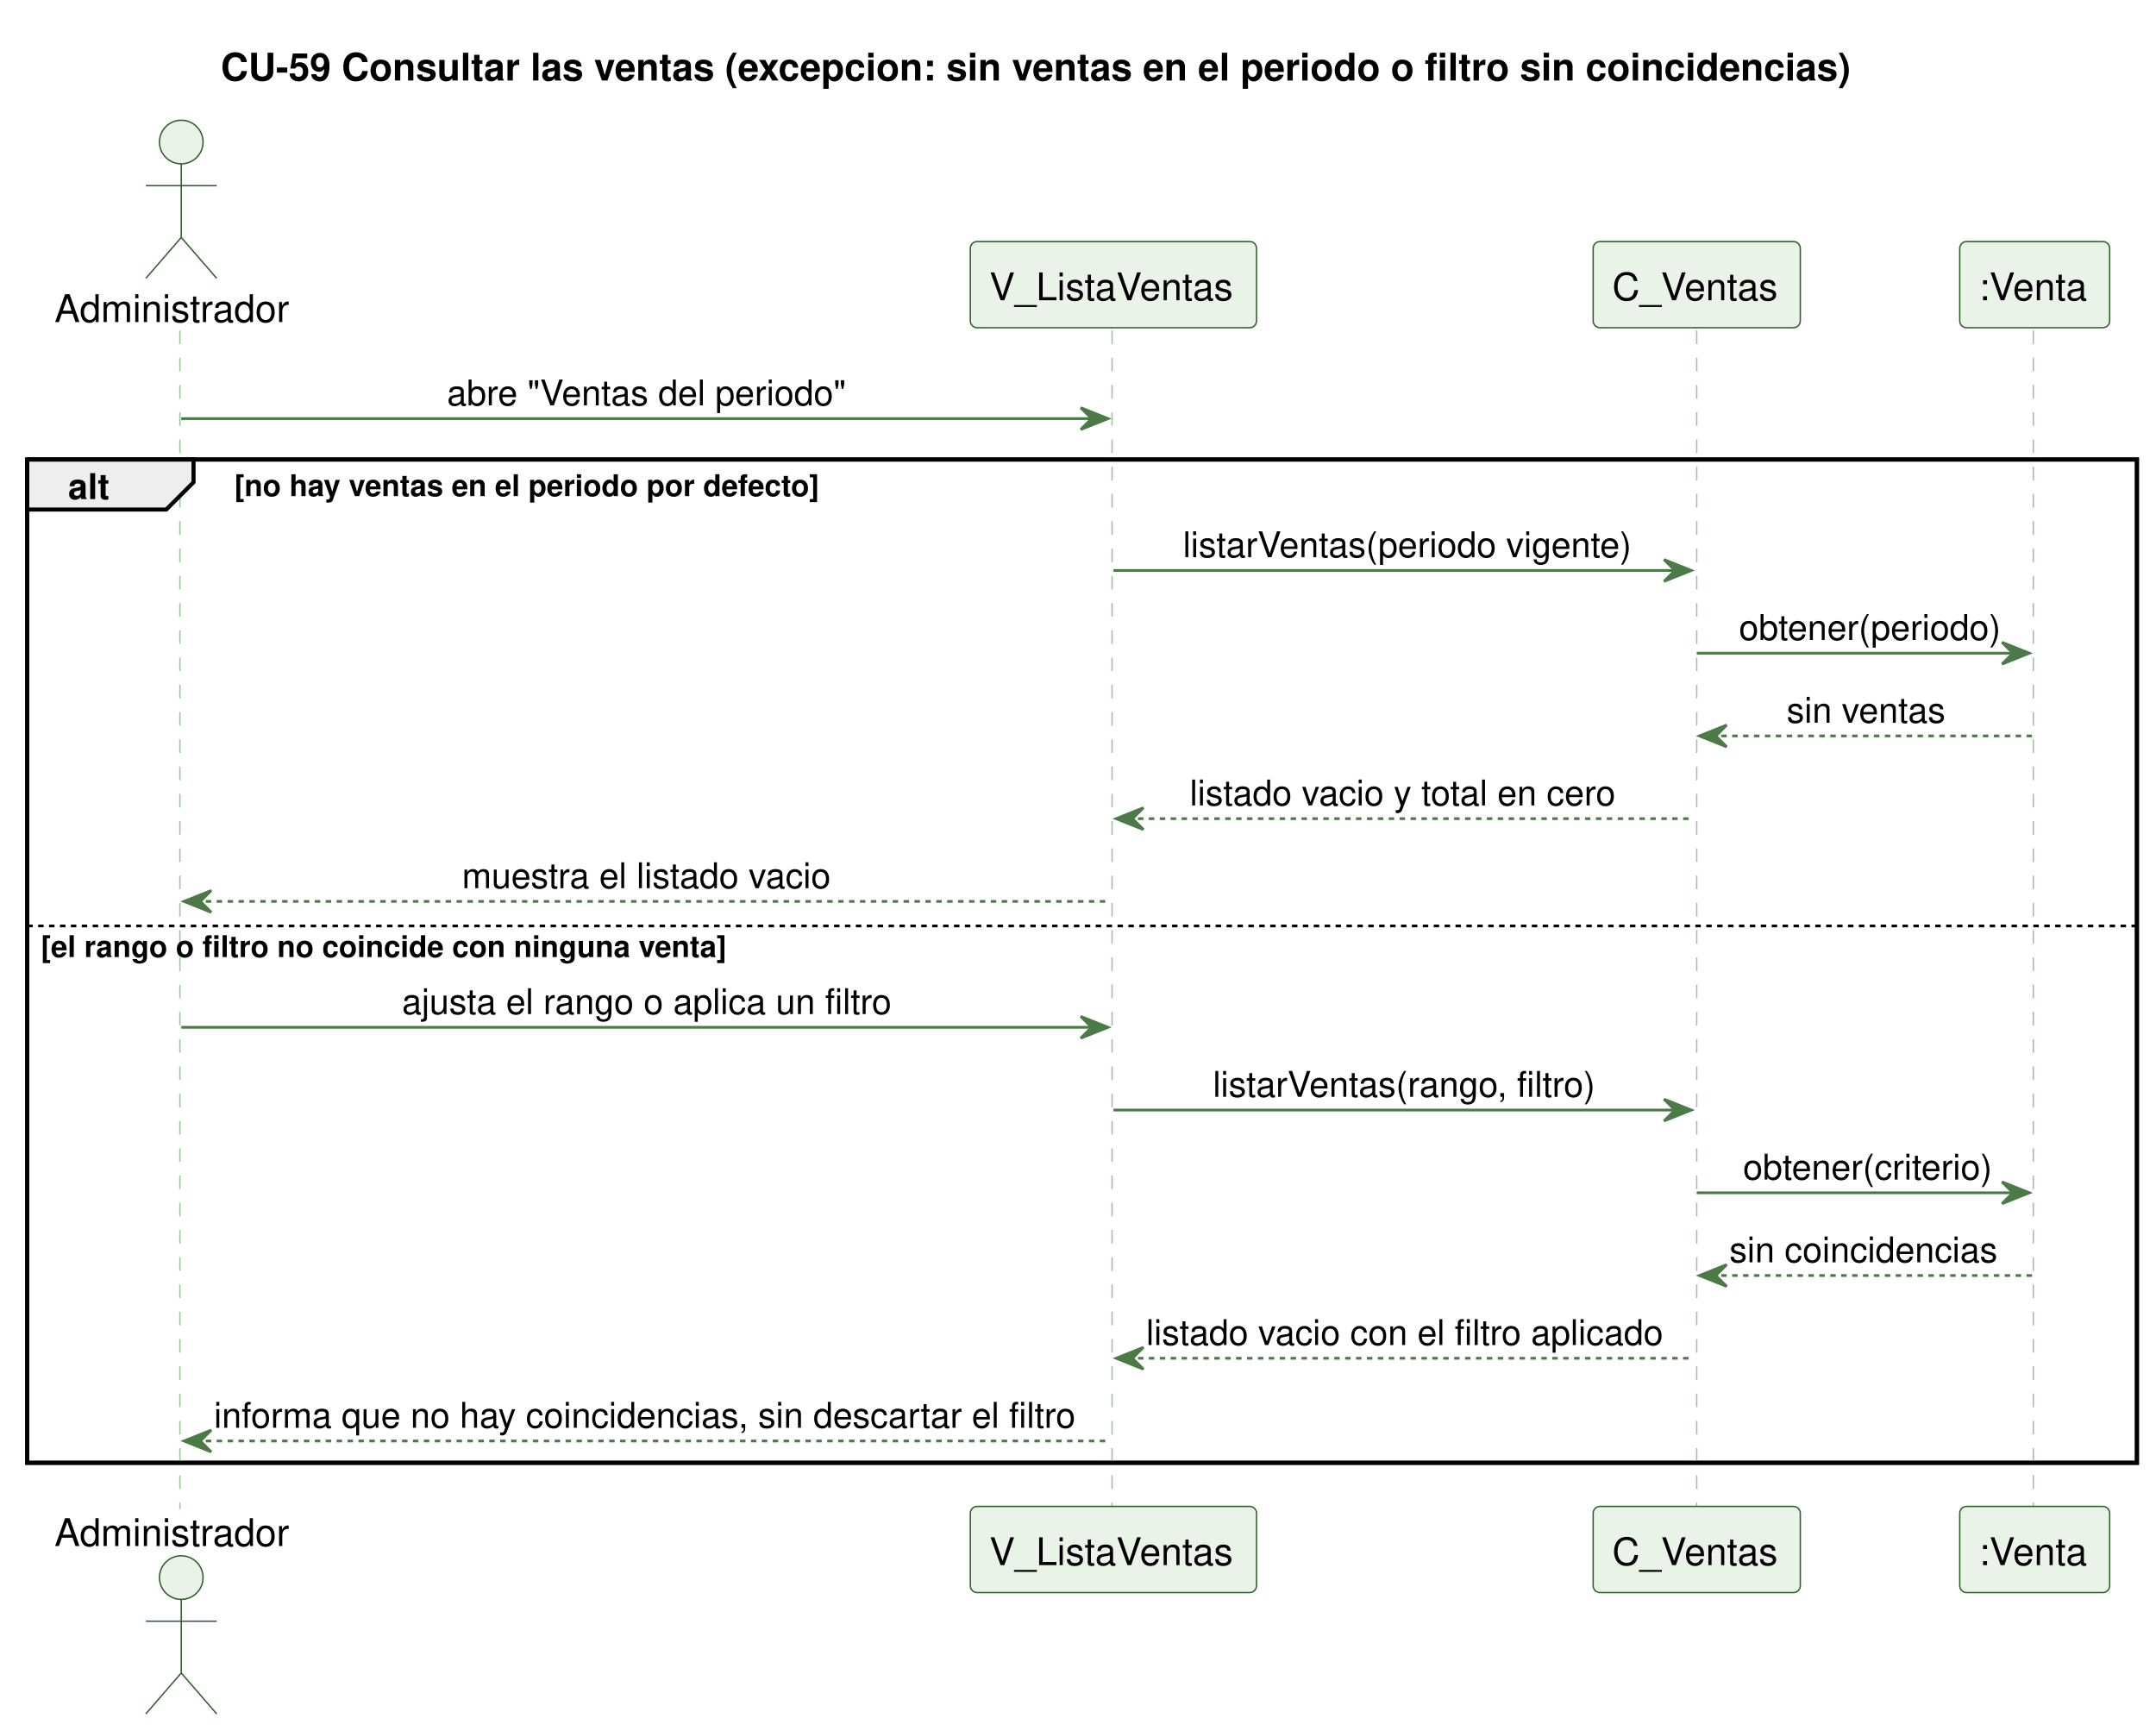
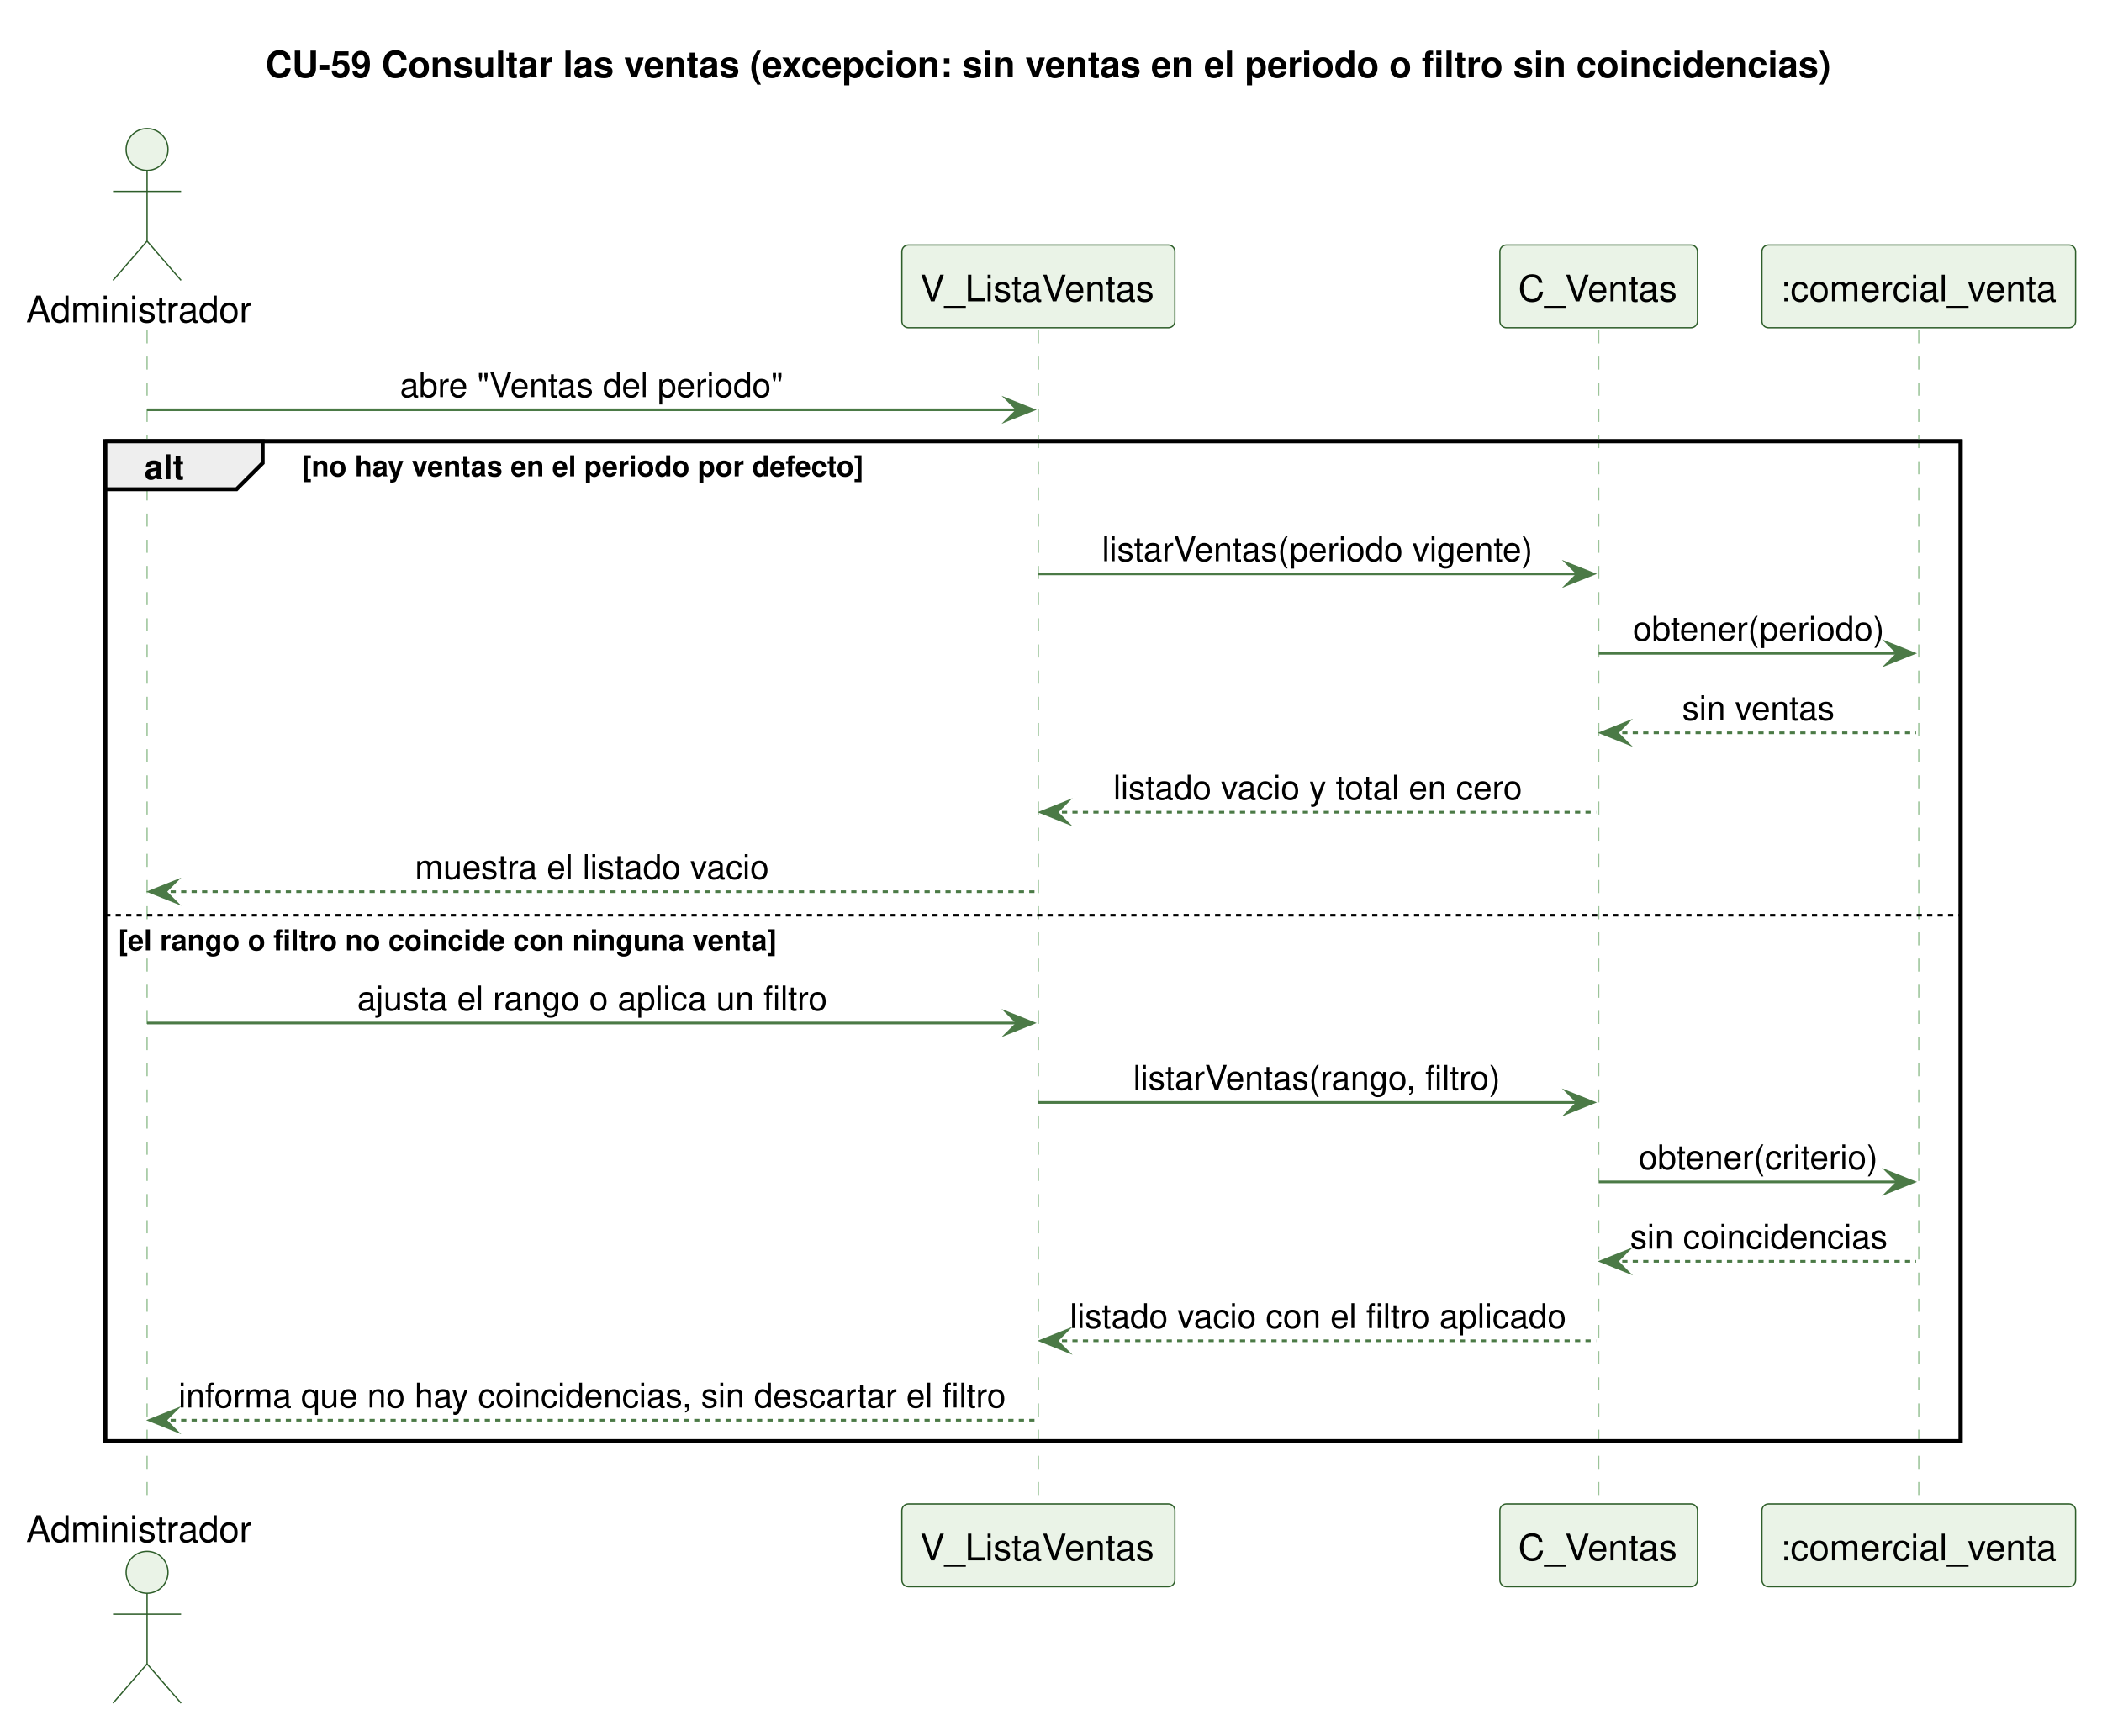
- <svg xmlns="http://www.w3.org/2000/svg" contentStyleType="text/css" height="635px" preserveAspectRatio="none" style="width:791px;height:635px;background:#FFFFFF;" version="1.1" viewBox="0 0 791 635" width="791px" zoomAndPan="magnify">
+ <svg xmlns="http://www.w3.org/2000/svg" version="1.1" data-diagram-type="SEQUENCE" style="width:803px;height:663px;background:#FFFFFF;" width="803px" height="663px" viewBox="0 0 803 663" zoomAndPan="magnify" preserveAspectRatio="none" contentStyleType="text/css">
  <defs />
-   <g>
-     <text fill="#000000" font-family="Helvetica" font-size="14" font-weight="bold" lengthAdjust="spacing" textLength="631" x="81" y="29.533">CU-59 Consultar las ventas (excepcion: sin ventas en el periodo o filtro sin coincidencias)</text>
-     <rect fill="none" height="368.055" style="stroke:#000000;stroke-width:1.5;" width="774" x="10" y="168.57" />
-     <line style="stroke:#9CC49A;stroke-width:0.5;stroke-dasharray:5.0,5.0;" x1="66" x2="66" y1="121.219" y2="553.625" />
-     <line style="stroke:#9CC49A;stroke-width:0.5;stroke-dasharray:5.0,5.0;" x1="408" x2="408" y1="121.219" y2="553.625" />
-     <line style="stroke:#9CC49A;stroke-width:0.5;stroke-dasharray:5.0,5.0;" x1="622.5" x2="622.5" y1="121.219" y2="553.625" />
-     <line style="stroke:#9CC49A;stroke-width:0.5;stroke-dasharray:5.0,5.0;" x1="746" x2="746" y1="121.219" y2="553.625" />
-     <text fill="#000000" font-family="Helvetica" font-size="14" lengthAdjust="spacing" textLength="87" x="20" y="118.143">Administrador</text>
-     <ellipse cx="66.5" cy="52.109" fill="#EAF3E7" rx="8" ry="8" style="stroke:#2E5E2A;stroke-width:0.5;" />
-     <path d="M66.5,60.109 L66.5,87.109 M53.5,68.109 L79.5,68.109 M66.5,87.109 L53.5,102.109 M66.5,87.109 L79.5,102.109 " fill="none" style="stroke:#2E5E2A;stroke-width:0.5;" />
-     <text fill="#000000" font-family="Helvetica" font-size="14" lengthAdjust="spacing" textLength="87" x="20" y="567.158">Administrador</text>
-     <ellipse cx="66.5" cy="578.734" fill="#EAF3E7" rx="8" ry="8" style="stroke:#2E5E2A;stroke-width:0.5;" />
-     <path d="M66.5,586.734 L66.5,613.734 M53.5,594.734 L79.5,594.734 M66.5,613.734 L53.5,628.734 M66.5,613.734 L79.5,628.734 " fill="none" style="stroke:#2E5E2A;stroke-width:0.5;" />
-     <rect fill="#EAF3E7" height="31.609" rx="2.5" ry="2.5" style="stroke:#2E5E2A;stroke-width:0.5;" width="105" x="356" y="88.609" />
-     <text fill="#000000" font-family="Helvetica" font-size="14" lengthAdjust="spacing" textLength="91" x="363" y="110.143">V_ListaVentas</text>
-     <rect fill="#EAF3E7" height="31.609" rx="2.5" ry="2.5" style="stroke:#2E5E2A;stroke-width:0.5;" width="105" x="356" y="552.625" />
-     <text fill="#000000" font-family="Helvetica" font-size="14" lengthAdjust="spacing" textLength="91" x="363" y="574.158">V_ListaVentas</text>
-     <rect fill="#EAF3E7" height="31.609" rx="2.5" ry="2.5" style="stroke:#2E5E2A;stroke-width:0.5;" width="76" x="584.5" y="88.609" />
-     <text fill="#000000" font-family="Helvetica" font-size="14" lengthAdjust="spacing" textLength="62" x="591.5" y="110.143">C_Ventas</text>
-     <rect fill="#EAF3E7" height="31.609" rx="2.5" ry="2.5" style="stroke:#2E5E2A;stroke-width:0.5;" width="76" x="584.5" y="552.625" />
-     <text fill="#000000" font-family="Helvetica" font-size="14" lengthAdjust="spacing" textLength="62" x="591.5" y="574.158">C_Ventas</text>
-     <rect fill="#EAF3E7" height="31.609" rx="2.5" ry="2.5" style="stroke:#2E5E2A;stroke-width:0.5;" width="55" x="719" y="88.609" />
-     <text fill="#000000" font-family="Helvetica" font-size="14" lengthAdjust="spacing" textLength="41" x="726" y="110.143">:Venta</text>
-     <rect fill="#EAF3E7" height="31.609" rx="2.5" ry="2.5" style="stroke:#2E5E2A;stroke-width:0.5;" width="55" x="719" y="552.625" />
-     <text fill="#000000" font-family="Helvetica" font-size="14" lengthAdjust="spacing" textLength="41" x="726" y="574.158">:Venta</text>
-     <polygon fill="#4B7A46" points="396.5,149.57,406.5,153.57,396.5,157.57,400.5,153.57" style="stroke:#4B7A46;stroke-width:1.0;" />
-     <line style="stroke:#4B7A46;stroke-width:1.0;" x1="66.5" x2="402.5" y1="153.57" y2="153.57" />
-     <text fill="#000000" font-family="Helvetica" font-size="13" lengthAdjust="spacing" textLength="147" x="164" y="148.714">abre "Ventas del periodo"</text>
-     <path d="M10,168.57 L71,168.57 L71,176.922 L61,186.922 L10,186.922 L10,168.57 " fill="#EEEEEE" style="stroke:#000000;stroke-width:1.5;" />
-     <rect fill="none" height="368.055" style="stroke:#000000;stroke-width:1.5;" width="774" x="10" y="168.57" />
-     <text fill="#000000" font-family="Helvetica" font-size="13" font-weight="bold" lengthAdjust="spacing" textLength="16" x="25" y="183.065">alt</text>
-     <text fill="#000000" font-family="Helvetica" font-size="11" font-weight="bold" lengthAdjust="spacing" textLength="227" x="86" y="181.989">[no hay ventas en el periodo por defecto]</text>
-     <polygon fill="#4B7A46" points="610.5,205.273,620.5,209.273,610.5,213.273,614.5,209.273" style="stroke:#4B7A46;stroke-width:1.0;" />
-     <line style="stroke:#4B7A46;stroke-width:1.0;" x1="408.5" x2="616.5" y1="209.273" y2="209.273" />
-     <text fill="#000000" font-family="Helvetica" font-size="13" lengthAdjust="spacing" textLength="163" x="434" y="204.417">listarVentas(periodo vigente)</text>
-     <polygon fill="#4B7A46" points="734.5,235.625,744.5,239.625,734.5,243.625,738.5,239.625" style="stroke:#4B7A46;stroke-width:1.0;" />
-     <line style="stroke:#4B7A46;stroke-width:1.0;" x1="622.5" x2="740.5" y1="239.625" y2="239.625" />
-     <text fill="#000000" font-family="Helvetica" font-size="13" lengthAdjust="spacing" textLength="93" x="638" y="234.769">obtener(periodo)</text>
-     <polygon fill="#4B7A46" points="633.5,265.977,623.5,269.977,633.5,273.977,629.5,269.977" style="stroke:#4B7A46;stroke-width:1.0;" />
-     <line style="stroke:#4B7A46;stroke-width:1.0;stroke-dasharray:2.0,2.0;" x1="627.5" x2="745.5" y1="269.977" y2="269.977" />
-     <text fill="#000000" font-family="Helvetica" font-size="13" lengthAdjust="spacing" textLength="58" x="655.5" y="265.12">sin ventas</text>
-     <polygon fill="#4B7A46" points="419.5,296.328,409.5,300.328,419.5,304.328,415.5,300.328" style="stroke:#4B7A46;stroke-width:1.0;" />
-     <line style="stroke:#4B7A46;stroke-width:1.0;stroke-dasharray:2.0,2.0;" x1="413.5" x2="621.5" y1="300.328" y2="300.328" />
-     <text fill="#000000" font-family="Helvetica" font-size="13" lengthAdjust="spacing" textLength="158" x="436.5" y="295.472">listado vacio y total en cero</text>
-     <polygon fill="#4B7A46" points="77.5,326.68,67.5,330.68,77.5,334.68,73.5,330.68" style="stroke:#4B7A46;stroke-width:1.0;" />
-     <line style="stroke:#4B7A46;stroke-width:1.0;stroke-dasharray:2.0,2.0;" x1="71.5" x2="407.5" y1="330.68" y2="330.68" />
-     <text fill="#000000" font-family="Helvetica" font-size="13" lengthAdjust="spacing" textLength="136" x="169.5" y="325.823">muestra el listado vacio</text>
-     <line style="stroke:#000000;stroke-width:1.0;stroke-dasharray:2.0,2.0;" x1="10" x2="784" y1="339.68" y2="339.68" />
-     <text fill="#000000" font-family="Helvetica" font-size="11" font-weight="bold" lengthAdjust="spacing" textLength="261" x="15" y="351.099">[el rango o filtro no coincide con ninguna venta]</text>
-     <polygon fill="#4B7A46" points="396.5,372.867,406.5,376.867,396.5,380.867,400.5,376.867" style="stroke:#4B7A46;stroke-width:1.0;" />
-     <line style="stroke:#4B7A46;stroke-width:1.0;" x1="66.5" x2="402.5" y1="376.867" y2="376.867" />
-     <text fill="#000000" font-family="Helvetica" font-size="13" lengthAdjust="spacing" textLength="180" x="147.5" y="372.011">ajusta el rango o aplica un filtro</text>
-     <polygon fill="#4B7A46" points="610.5,403.219,620.5,407.219,610.5,411.219,614.5,407.219" style="stroke:#4B7A46;stroke-width:1.0;" />
-     <line style="stroke:#4B7A46;stroke-width:1.0;" x1="408.5" x2="616.5" y1="407.219" y2="407.219" />
-     <text fill="#000000" font-family="Helvetica" font-size="13" lengthAdjust="spacing" textLength="141" x="445" y="402.362">listarVentas(rango, filtro)</text>
-     <polygon fill="#4B7A46" points="734.5,433.57,744.5,437.57,734.5,441.57,738.5,437.57" style="stroke:#4B7A46;stroke-width:1.0;" />
-     <line style="stroke:#4B7A46;stroke-width:1.0;" x1="622.5" x2="740.5" y1="437.57" y2="437.57" />
-     <text fill="#000000" font-family="Helvetica" font-size="13" lengthAdjust="spacing" textLength="90" x="639.5" y="432.714">obtener(criterio)</text>
-     <polygon fill="#4B7A46" points="633.5,463.922,623.5,467.922,633.5,471.922,629.5,467.922" style="stroke:#4B7A46;stroke-width:1.0;" />
-     <line style="stroke:#4B7A46;stroke-width:1.0;stroke-dasharray:2.0,2.0;" x1="627.5" x2="745.5" y1="467.922" y2="467.922" />
-     <text fill="#000000" font-family="Helvetica" font-size="13" lengthAdjust="spacing" textLength="100" x="634.5" y="463.065">sin coincidencias</text>
-     <polygon fill="#4B7A46" points="419.5,494.273,409.5,498.273,419.5,502.273,415.5,498.273" style="stroke:#4B7A46;stroke-width:1.0;" />
-     <line style="stroke:#4B7A46;stroke-width:1.0;stroke-dasharray:2.0,2.0;" x1="413.5" x2="621.5" y1="498.273" y2="498.273" />
-     <text fill="#000000" font-family="Helvetica" font-size="13" lengthAdjust="spacing" textLength="190" x="420.5" y="493.417">listado vacio con el filtro aplicado</text>
-     <polygon fill="#4B7A46" points="77.5,524.625,67.5,528.625,77.5,532.625,73.5,528.625" style="stroke:#4B7A46;stroke-width:1.0;" />
-     <line style="stroke:#4B7A46;stroke-width:1.0;stroke-dasharray:2.0,2.0;" x1="71.5" x2="407.5" y1="528.625" y2="528.625" />
-     <text fill="#000000" font-family="Helvetica" font-size="13" lengthAdjust="spacing" textLength="318" x="78.5" y="523.769">informa que no hay coincidencias, sin descartar el filtro</text>
+   <g font-family="sans-serif" lengthAdjust="spacing">
+     <g class="title" data-source-line="13">
+       <text x="101.433" y="29.533" fill="#000" font-size="14" textLength="599.047" font-weight="700" font-family="Helvetica">CU-59 Consultar las ventas (excepcion: sin ventas en el periodo o filtro sin coincidencias)</text>
+     </g>
+     <rect x="40.183" y="168.57" width="708.817" height="382.055" fill="none" style="stroke:#000;stroke-width:1.5;" />
+     <g>
+       <rect x="52.683" y="126.219" width="8" height="448.406" fill="#000" fill-opacity="0" />
+       <line x1="56.183" y1="126.219" x2="56.183" y2="574.625" style="stroke:#9CC49A;stroke-width:0.5;stroke-dasharray:5,5;" />
+     </g>
+     <g>
+       <rect x="393.177" y="126.219" width="8" height="448.406" fill="#000" fill-opacity="0" />
+       <line x1="396.677" y1="126.219" x2="396.677" y2="574.625" style="stroke:#9CC49A;stroke-width:0.5;stroke-dasharray:5,5;" />
+     </g>
+     <g>
+       <rect x="607.226" y="126.219" width="8" height="448.406" fill="#000" fill-opacity="0" />
+       <line x1="610.726" y1="126.219" x2="610.726" y2="574.625" style="stroke:#9CC49A;stroke-width:0.5;stroke-dasharray:5,5;" />
+     </g>
+     <g>
+       <rect x="729.5" y="126.219" width="8" height="448.406" fill="#000" fill-opacity="0" />
+       <line x1="733" y1="126.219" x2="733" y2="574.625" style="stroke:#9CC49A;stroke-width:0.5;stroke-dasharray:5,5;" />
+     </g>
+     <text x="10" y="123.143" fill="#000" font-size="14" textLength="86.365" font-family="Helvetica">Administrador</text>
+     <ellipse cx="56.183" cy="57.109" rx="8" ry="8" fill="#EAF3E7" style="stroke:#2E5E2A;stroke-width:0.5;" />
+     <path d="M56.183,65.109 L56.183,92.109 M43.183,73.109 L69.183,73.109 M56.183,92.109 L43.183,107.109 M56.183,92.109 L69.183,107.109" style="stroke:#2E5E2A;stroke-width:0.5;" fill="none" />
+     <rect x="344.536" y="93.609" width="104.282" height="31.609" fill="#EAF3E7" style="stroke:#2E5E2A;stroke-width:0.5;" rx="2.5" ry="2.5" />
+     <text x="351.536" y="115.143" fill="#000" font-size="14" textLength="90.282" font-family="Helvetica">V_ListaVentas</text>
+     <rect x="572.984" y="93.609" width="75.482" height="31.609" fill="#EAF3E7" style="stroke:#2E5E2A;stroke-width:0.5;" rx="2.5" ry="2.5" />
+     <text x="579.984" y="115.143" fill="#000" font-size="14" textLength="61.482" font-family="Helvetica">C_Ventas</text>
+     <rect x="673.086" y="93.609" width="119.827" height="31.609" fill="#EAF3E7" style="stroke:#2E5E2A;stroke-width:0.5;" rx="2.5" ry="2.5" />
+     <text x="680.086" y="115.143" fill="#000" font-size="14" textLength="105.827" font-family="Helvetica">:comercial_venta</text>
+     <text x="10" y="589.158" fill="#000" font-size="14" textLength="86.365" font-family="Helvetica">Administrador</text>
+     <ellipse cx="56.183" cy="600.734" rx="8" ry="8" fill="#EAF3E7" style="stroke:#2E5E2A;stroke-width:0.5;" />
+     <path d="M56.183,608.734 L56.183,635.734 M43.183,616.734 L69.183,616.734 M56.183,635.734 L43.183,650.734 M56.183,635.734 L69.183,650.734" style="stroke:#2E5E2A;stroke-width:0.5;" fill="none" />
+     <rect x="344.536" y="574.625" width="104.282" height="31.609" fill="#EAF3E7" style="stroke:#2E5E2A;stroke-width:0.5;" rx="2.5" ry="2.5" />
+     <text x="351.536" y="596.158" fill="#000" font-size="14" textLength="90.282" font-family="Helvetica">V_ListaVentas</text>
+     <rect x="572.984" y="574.625" width="75.482" height="31.609" fill="#EAF3E7" style="stroke:#2E5E2A;stroke-width:0.5;" rx="2.5" ry="2.5" />
+     <text x="579.984" y="596.158" fill="#000" font-size="14" textLength="61.482" font-family="Helvetica">C_Ventas</text>
+     <rect x="673.086" y="574.625" width="119.827" height="31.609" fill="#EAF3E7" style="stroke:#2E5E2A;stroke-width:0.5;" rx="2.5" ry="2.5" />
+     <text x="680.086" y="596.158" fill="#000" font-size="14" textLength="105.827" font-family="Helvetica">:comercial_venta</text>
+     <polygon points="384.677,152.57,394.677,156.57,384.677,160.57,388.677,156.57" fill="#4B7A46" style="stroke:#4B7A46;stroke-width:1;stroke-linejoin:miter;stroke-miterlimit:10;" />
+     <line x1="56.183" y1="156.57" x2="390.677" y2="156.57" style="stroke:#4B7A46;stroke-width:1;" />
+     <text x="152.794" y="151.714" fill="#000" font-size="13" textLength="147.272" font-family="Helvetica">abre "Ventas del periodo"</text>
+     <path d="M40.183,168.57 L100.354,168.57 L100.354,176.922 L90.354,186.922 L40.183,186.922 L40.183,168.57" style="stroke:#000;stroke-width:1.5;" fill="#EEE" />
+     <rect x="40.183" y="168.57" width="708.817" height="382.055" fill="none" style="stroke:#000;stroke-width:1.5;" />
+     <text x="55.183" y="183.065" fill="#000" font-size="13" textLength="15.171" font-weight="700" font-family="Helvetica">alt</text>
+     <text x="115.354" y="181.989" fill="#000" font-size="11" textLength="215.145" font-weight="700" font-family="Helvetica">[no hay ventas en el periodo por defecto]</text>
+     <polygon points="598.726,215.273,608.726,219.273,598.726,223.273,602.726,219.273" fill="#4B7A46" style="stroke:#4B7A46;stroke-width:1;stroke-linejoin:miter;stroke-miterlimit:10;" />
+     <line x1="396.677" y1="219.273" x2="604.726" y2="219.273" style="stroke:#4B7A46;stroke-width:1;" />
+     <text x="420.963" y="214.417" fill="#000" font-size="13" textLength="165.477" font-family="Helvetica">listarVentas(periodo vigente)</text>
+     <polygon points="721,245.625,731,249.625,721,253.625,725,249.625" fill="#4B7A46" style="stroke:#4B7A46;stroke-width:1;stroke-linejoin:miter;stroke-miterlimit:10;" />
+     <line x1="610.726" y1="249.625" x2="727" y2="249.625" style="stroke:#4B7A46;stroke-width:1;" />
+     <text x="623.805" y="244.769" fill="#000" font-size="13" textLength="96.116" font-family="Helvetica">obtener(periodo)</text>
+     <polygon points="621.726,275.977,611.726,279.977,621.726,283.977,617.726,279.977" fill="#4B7A46" style="stroke:#4B7A46;stroke-width:1;stroke-linejoin:miter;stroke-miterlimit:10;" />
+     <line x1="615.726" y1="279.977" x2="732" y2="279.977" style="stroke:#4B7A46;stroke-width:1;stroke-dasharray:2,2;" />
+     <text x="642.597" y="275.12" fill="#000" font-size="13" textLength="58.532" font-family="Helvetica">sin ventas</text>
+     <polygon points="407.677,306.328,397.677,310.328,407.677,314.328,403.677,310.328" fill="#4B7A46" style="stroke:#4B7A46;stroke-width:1;stroke-linejoin:miter;stroke-miterlimit:10;" />
+     <line x1="401.677" y1="310.328" x2="609.726" y2="310.328" style="stroke:#4B7A46;stroke-width:1;stroke-dasharray:2,2;" />
+     <text x="425.298" y="305.472" fill="#000" font-size="13" textLength="156.806" font-family="Helvetica">listado vacio y total en cero</text>
+     <polygon points="67.183,336.68,57.183,340.68,67.183,344.68,63.183,340.68" fill="#4B7A46" style="stroke:#4B7A46;stroke-width:1;stroke-linejoin:miter;stroke-miterlimit:10;" />
+     <line x1="61.183" y1="340.68" x2="395.677" y2="340.68" style="stroke:#4B7A46;stroke-width:1;stroke-dasharray:2,2;" />
+     <text x="158.51" y="335.823" fill="#000" font-size="13" textLength="135.84" font-family="Helvetica">muestra el listado vacio</text>
+     <line x1="40.183" y1="349.68" x2="749" y2="349.68" style="stroke:#000;stroke-width:1;stroke-dasharray:2,2;" />
+     <text x="45.183" y="363.099" fill="#000" font-size="11" textLength="251.786" font-weight="700" font-family="Helvetica">[el rango o filtro no coincide con ninguna venta]</text>
+     <polygon points="384.677,386.867,394.677,390.867,384.677,394.867,388.677,390.867" fill="#4B7A46" style="stroke:#4B7A46;stroke-width:1;stroke-linejoin:miter;stroke-miterlimit:10;" />
+     <line x1="56.183" y1="390.867" x2="390.677" y2="390.867" style="stroke:#4B7A46;stroke-width:1;" />
+     <text x="136.458" y="386.011" fill="#000" font-size="13" textLength="179.943" font-family="Helvetica">ajusta el rango o aplica un filtro</text>
+     <polygon points="598.726,417.219,608.726,421.219,598.726,425.219,602.726,421.219" fill="#4B7A46" style="stroke:#4B7A46;stroke-width:1;stroke-linejoin:miter;stroke-miterlimit:10;" />
+     <line x1="396.677" y1="421.219" x2="604.726" y2="421.219" style="stroke:#4B7A46;stroke-width:1;" />
+     <text x="432.896" y="416.362" fill="#000" font-size="13" textLength="141.61" font-family="Helvetica">listarVentas(rango, filtro)</text>
+     <polygon points="721,447.57,731,451.57,721,455.57,725,451.57" fill="#4B7A46" style="stroke:#4B7A46;stroke-width:1;stroke-linejoin:miter;stroke-miterlimit:10;" />
+     <line x1="610.726" y1="451.57" x2="727" y2="451.57" style="stroke:#4B7A46;stroke-width:1;" />
+     <text x="625.985" y="446.714" fill="#000" font-size="13" textLength="91.755" font-family="Helvetica">obtener(criterio)</text>
+     <polygon points="621.726,477.922,611.726,481.922,621.726,485.922,617.726,481.922" fill="#4B7A46" style="stroke:#4B7A46;stroke-width:1;stroke-linejoin:miter;stroke-miterlimit:10;" />
+     <line x1="615.726" y1="481.922" x2="732" y2="481.922" style="stroke:#4B7A46;stroke-width:1;stroke-dasharray:2,2;" />
+     <text x="622.726" y="477.065" fill="#000" font-size="13" textLength="98.274" font-family="Helvetica">sin coincidencias</text>
+     <polygon points="407.677,508.273,397.677,512.273,407.677,516.273,403.677,512.273" fill="#4B7A46" style="stroke:#4B7A46;stroke-width:1;stroke-linejoin:miter;stroke-miterlimit:10;" />
+     <line x1="401.677" y1="512.273" x2="609.726" y2="512.273" style="stroke:#4B7A46;stroke-width:1;stroke-dasharray:2,2;" />
+     <text x="408.677" y="507.417" fill="#000" font-size="13" textLength="190.049" font-family="Helvetica">listado vacio con el filtro aplicado</text>
+     <polygon points="67.183,538.625,57.183,542.625,67.183,546.625,63.183,542.625" fill="#4B7A46" style="stroke:#4B7A46;stroke-width:1;stroke-linejoin:miter;stroke-miterlimit:10;" />
+     <line x1="61.183" y1="542.625" x2="395.677" y2="542.625" style="stroke:#4B7A46;stroke-width:1;stroke-dasharray:2,2;" />
+     <text x="68.183" y="537.769" fill="#000" font-size="13" textLength="316.494" font-family="Helvetica">informa que no hay coincidencias, sin descartar el filtro</text>
  </g>
</svg>
